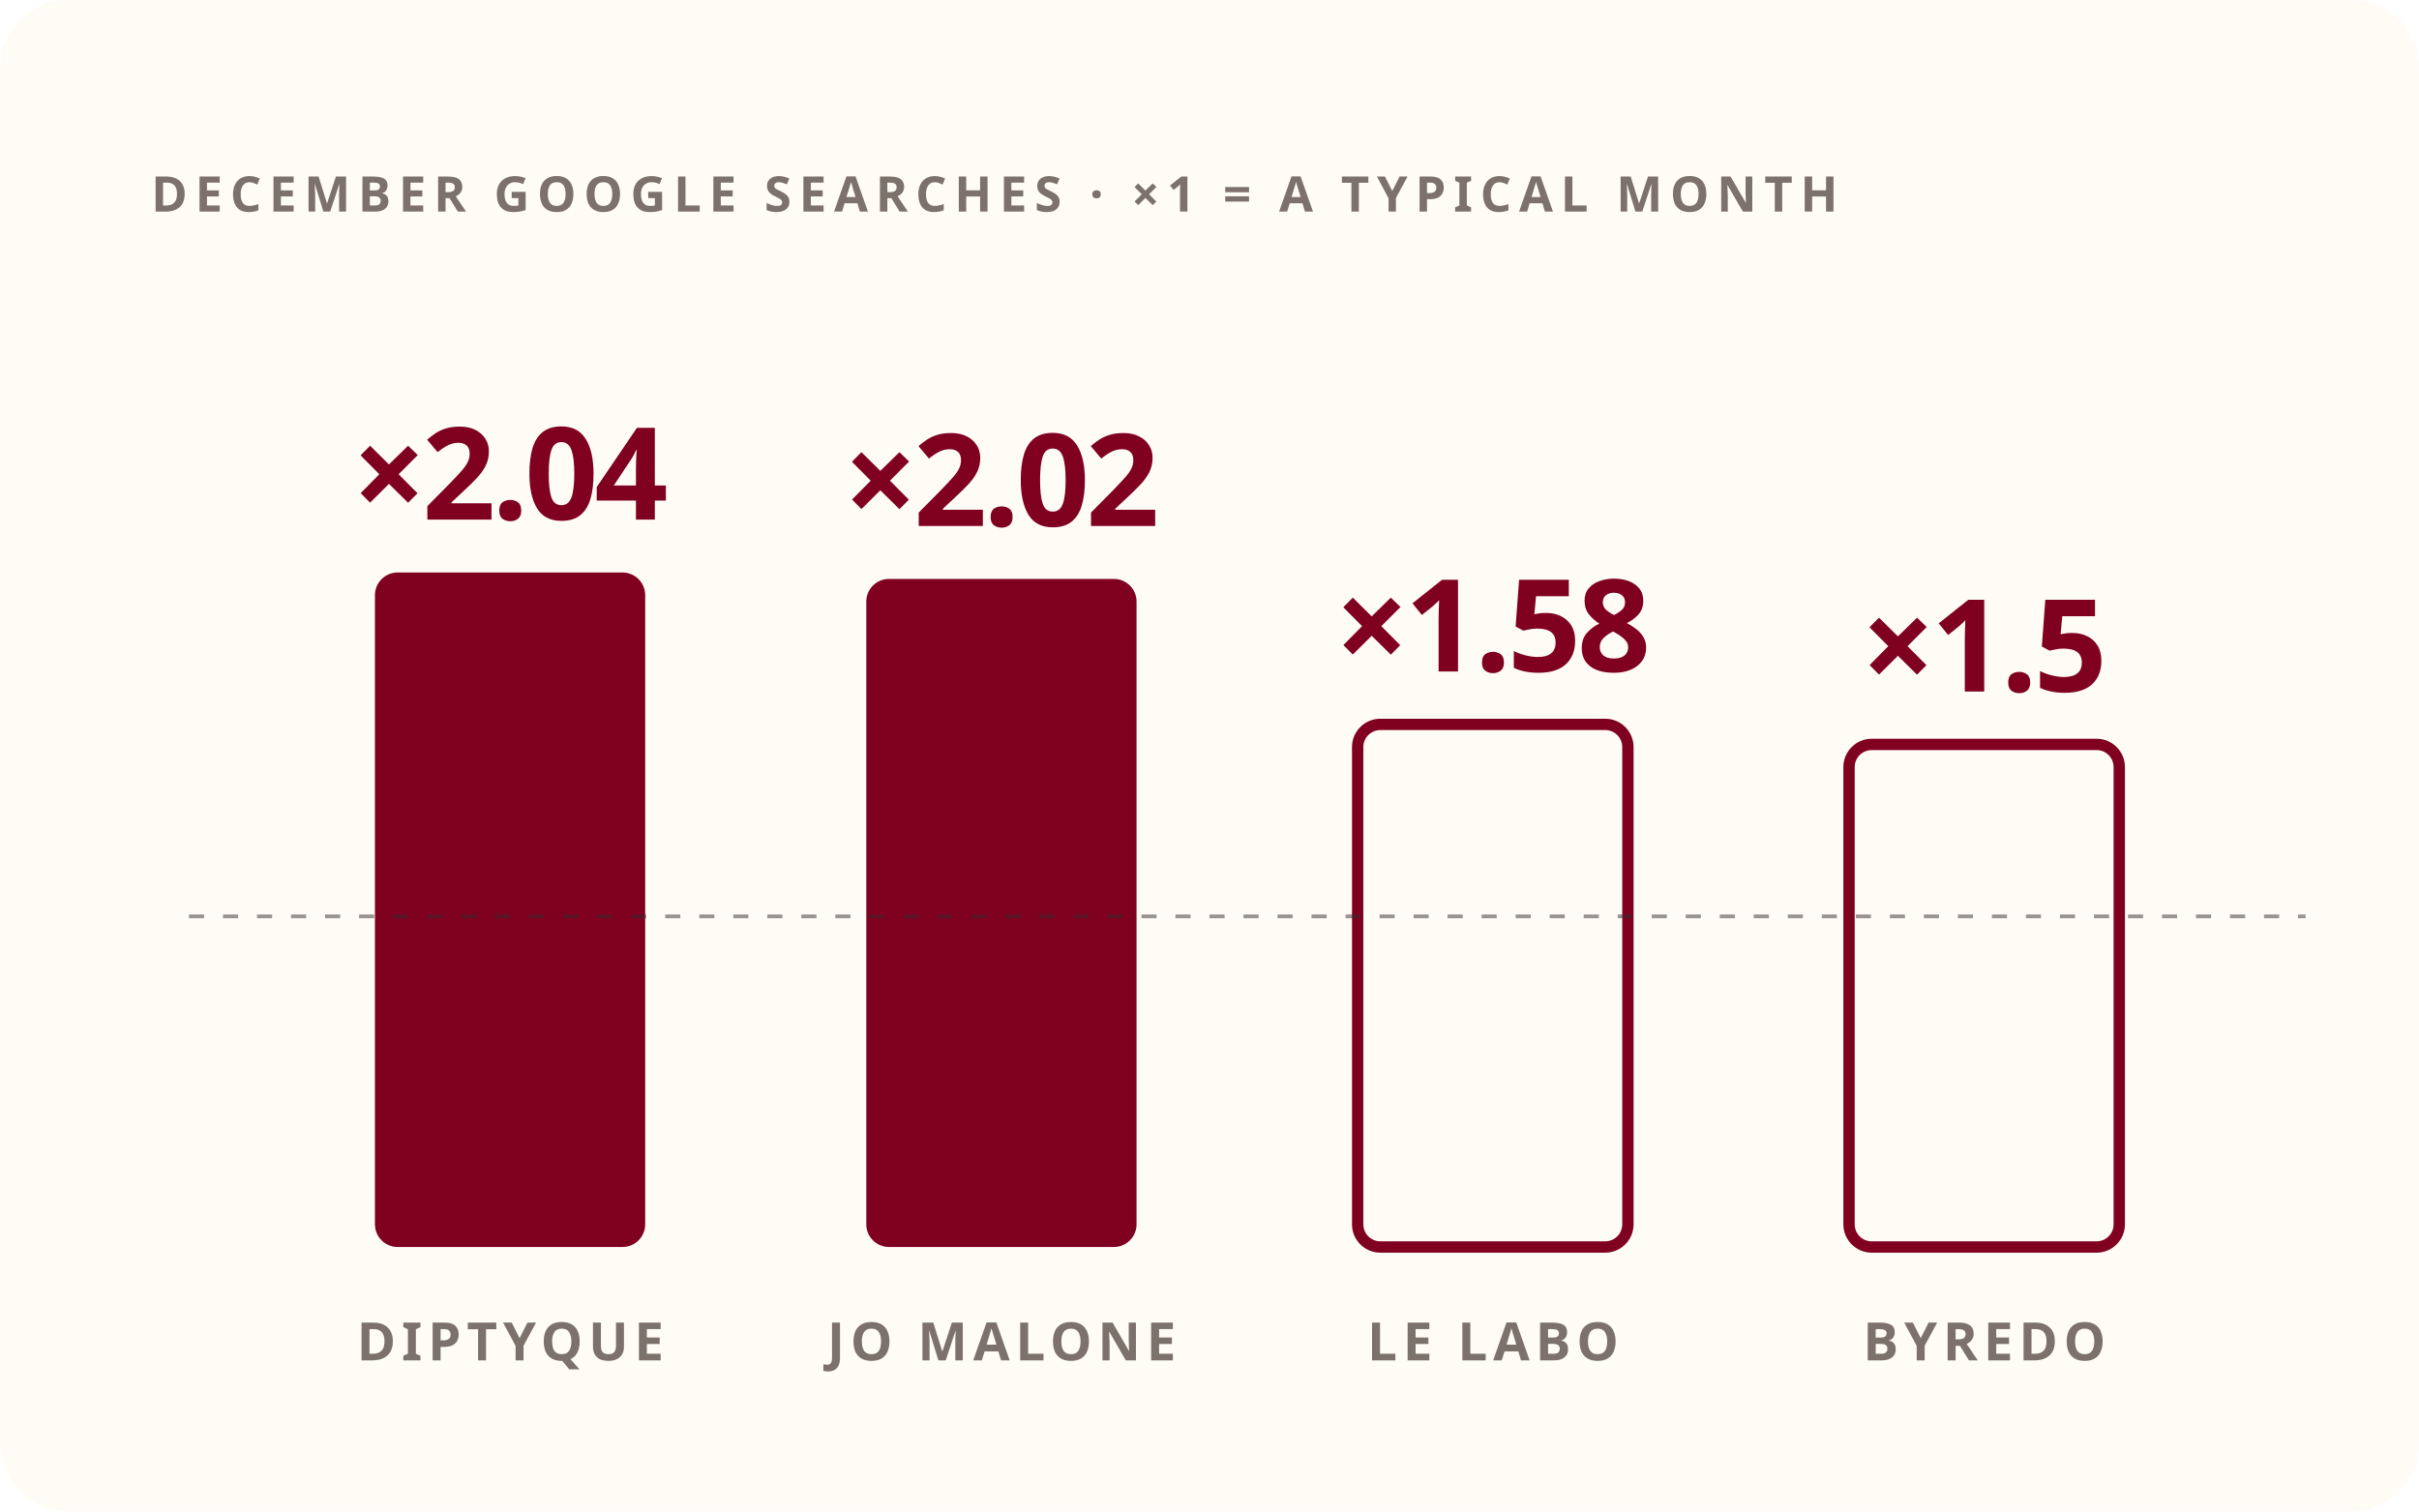
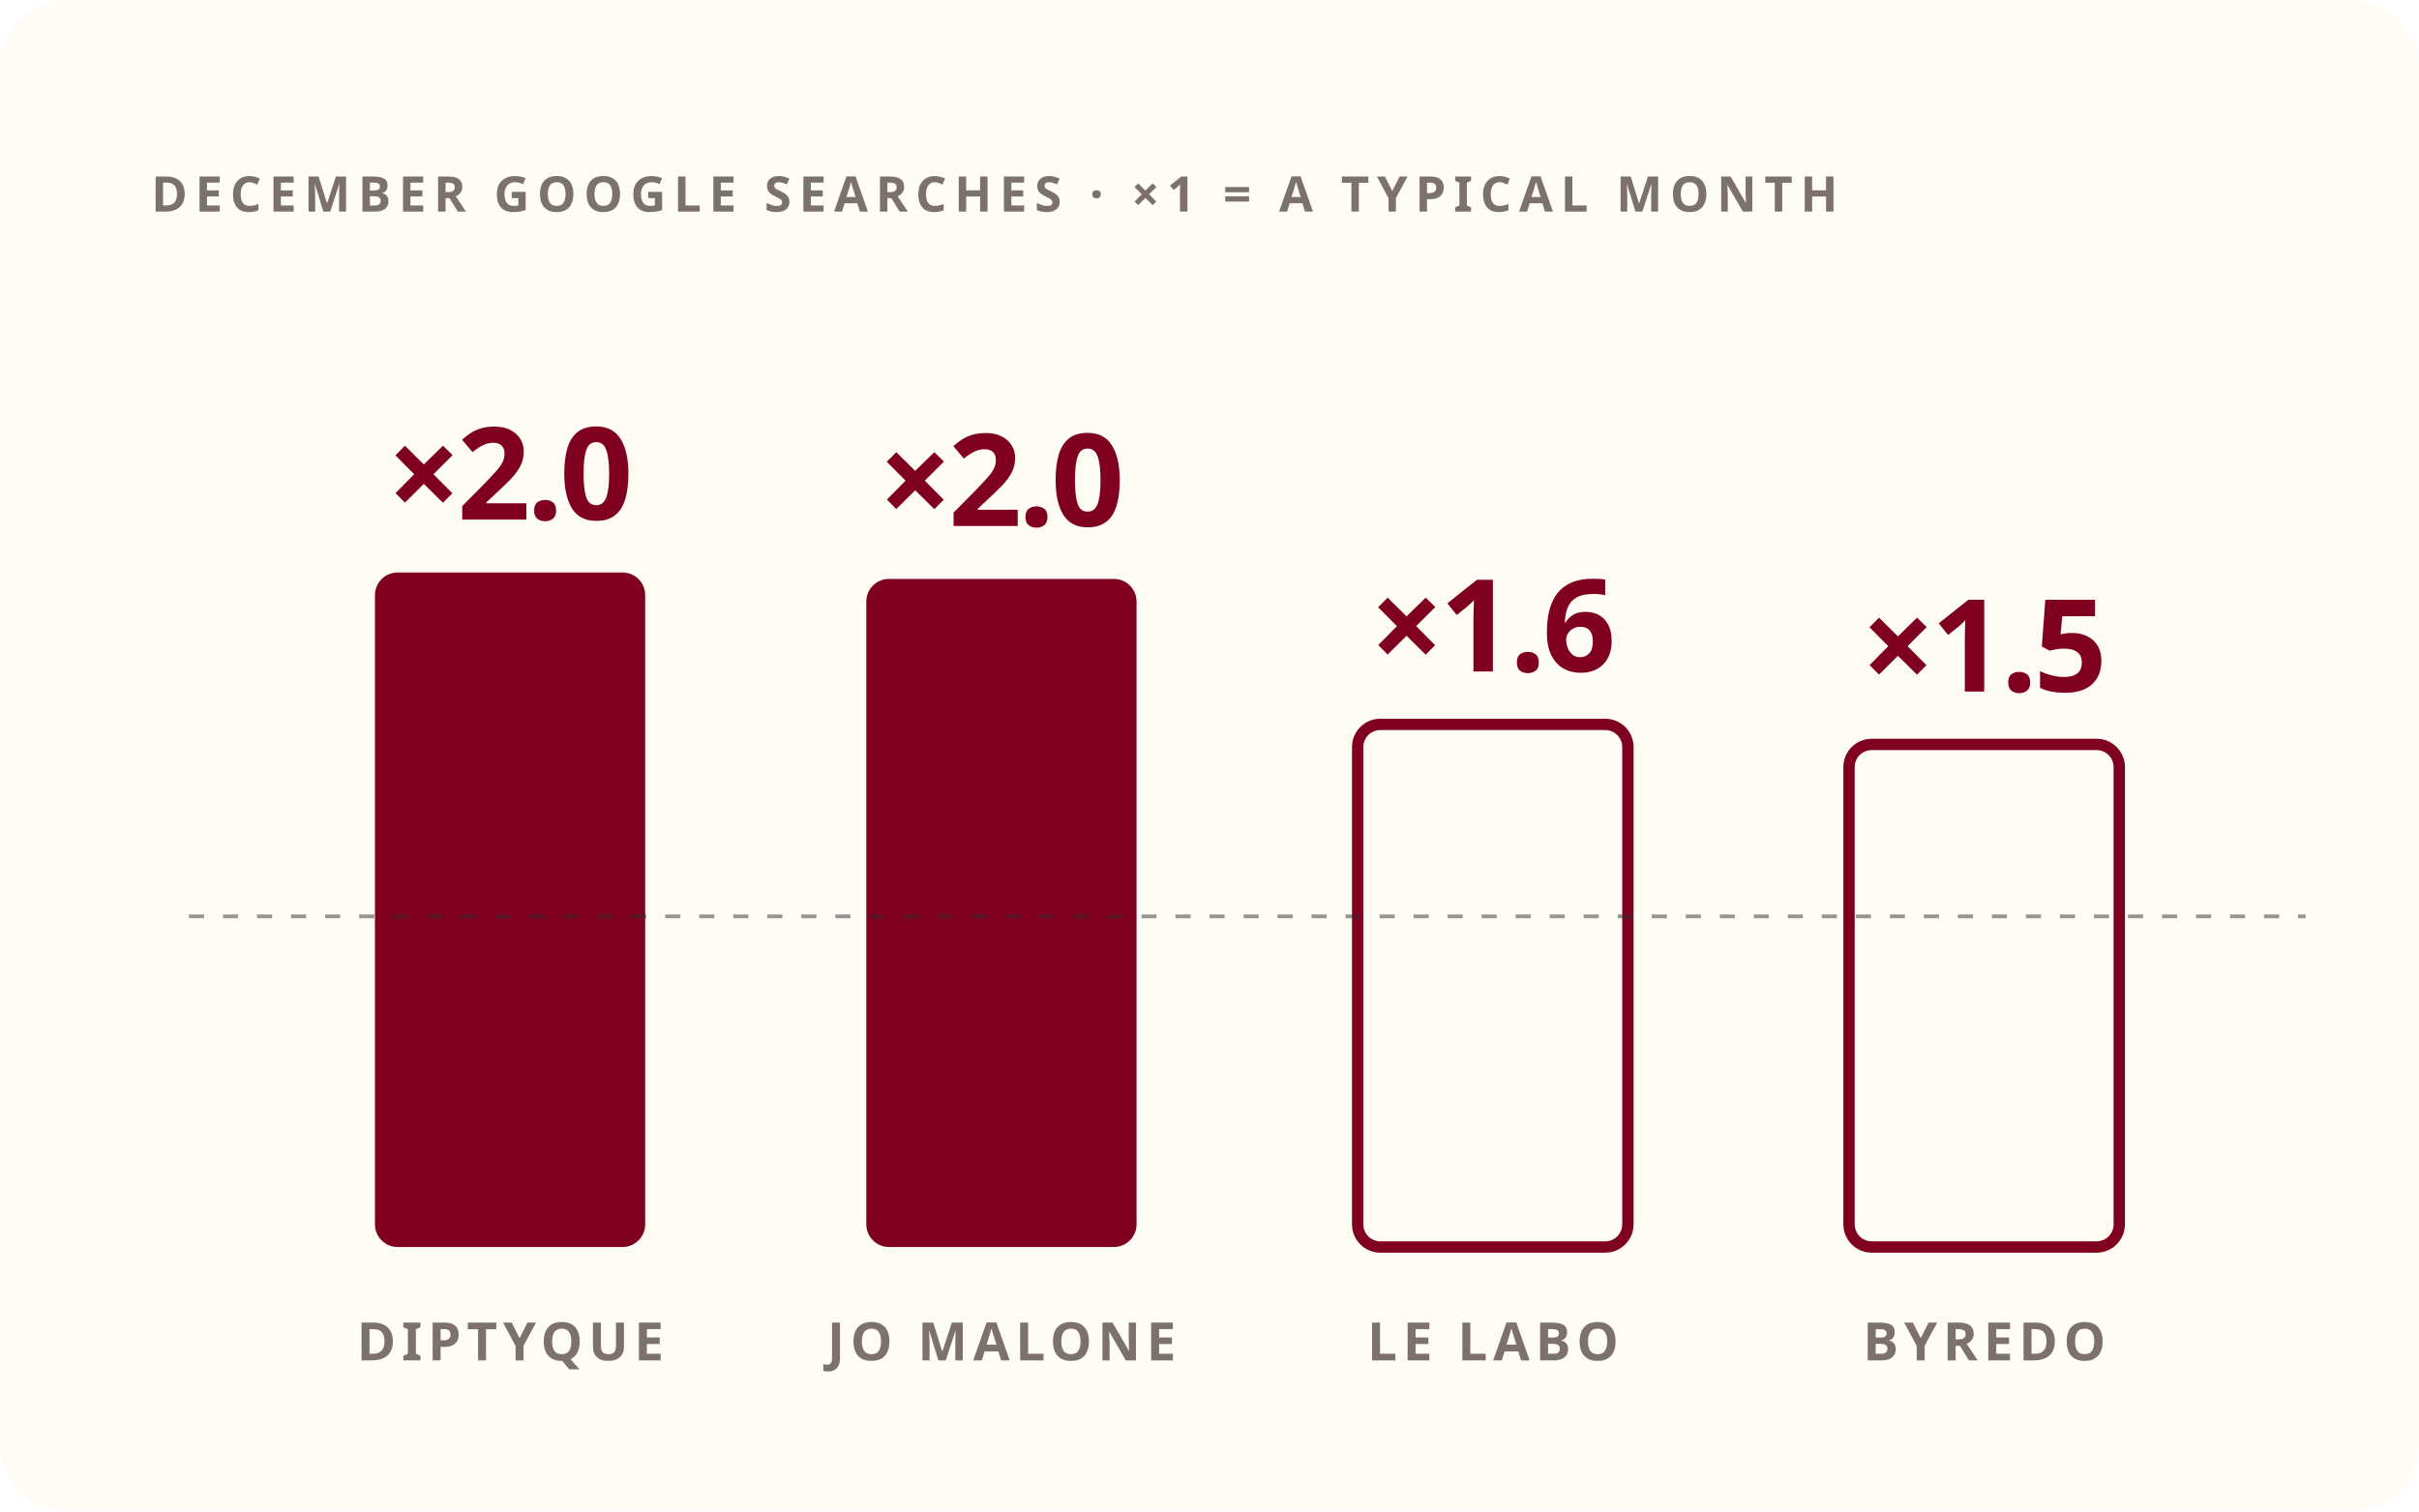
- <svg xmlns="http://www.w3.org/2000/svg" viewBox="0 0 640 400" role="img" aria-label="December lift in Google searches: Diptyque ×2.04, Jo Malone ×2.02, Le Labo ×1.58, Byredo ×1.5">
+ <svg xmlns="http://www.w3.org/2000/svg" viewBox="0 0 640 400" role="img" aria-label="December lift in Google searches: Diptyque ×2.0, Jo Malone ×2.0, Le Labo ×1.6, Byredo ×1.5">
  <rect width="640" height="400" rx="18" fill="#fffcf6" />
  <text x="40" y="56" font-family="Bricolage Grotesque, system-ui, sans-serif" font-weight="600" font-size="13" letter-spacing="2" fill="#7d726b">DECEMBER GOOGLE SEARCHES · ×1 = A TYPICAL MONTH</text>
  <rect x="99.2" y="151.5" width="71.5" height="178.5" rx="6" fill="#800020" />
-   <text x="135.0" y="137.5" text-anchor="middle" font-family="Bricolage Grotesque, system-ui, sans-serif" font-weight="800" font-size="34" letter-spacing="-1" fill="#800020">×2.04</text>
+   <text x="135.0" y="137.5" text-anchor="middle" font-family="Bricolage Grotesque, system-ui, sans-serif" font-weight="800" font-size="34" letter-spacing="-1" fill="#800020">×2.0</text>
  <text x="135.0" y="360" text-anchor="middle" font-family="Bricolage Grotesque, system-ui, sans-serif" font-weight="600" font-size="14" letter-spacing="1.5" fill="#7d726b">DIPTYQUE</text>
  <rect x="229.2" y="153.2" width="71.5" height="176.8" rx="6" fill="#800020" />
-   <text x="265.0" y="139.2" text-anchor="middle" font-family="Bricolage Grotesque, system-ui, sans-serif" font-weight="800" font-size="34" letter-spacing="-1" fill="#800020">×2.02</text>
+   <text x="265.0" y="139.2" text-anchor="middle" font-family="Bricolage Grotesque, system-ui, sans-serif" font-weight="800" font-size="34" letter-spacing="-1" fill="#800020">×2.0</text>
  <text x="265.0" y="360" text-anchor="middle" font-family="Bricolage Grotesque, system-ui, sans-serif" font-weight="600" font-size="14" letter-spacing="1.5" fill="#7d726b">JO MALONE</text>
  <rect x="359.2" y="191.7" width="71.5" height="138.3" rx="6" fill="#fffcf6" stroke="#800020" stroke-width="3" />
-   <text x="395.0" y="177.7" text-anchor="middle" font-family="Bricolage Grotesque, system-ui, sans-serif" font-weight="800" font-size="34" letter-spacing="-1" fill="#800020">×1.58</text>
+   <text x="395.0" y="177.7" text-anchor="middle" font-family="Bricolage Grotesque, system-ui, sans-serif" font-weight="800" font-size="34" letter-spacing="-1" fill="#800020">×1.6</text>
  <text x="395.0" y="360" text-anchor="middle" font-family="Bricolage Grotesque, system-ui, sans-serif" font-weight="600" font-size="14" letter-spacing="1.5" fill="#7d726b">LE LABO</text>
  <rect x="489.2" y="197.0" width="71.5" height="133.0" rx="6" fill="#fffcf6" stroke="#800020" stroke-width="3" />
  <text x="525.0" y="183.0" text-anchor="middle" font-family="Bricolage Grotesque, system-ui, sans-serif" font-weight="800" font-size="34" letter-spacing="-1" fill="#800020">×1.5</text>
  <text x="525.0" y="360" text-anchor="middle" font-family="Bricolage Grotesque, system-ui, sans-serif" font-weight="600" font-size="14" letter-spacing="1.5" fill="#7d726b">BYREDO</text>
  <line x1="50" x2="610" y1="242.5" y2="242.5" stroke="#33292c" stroke-dasharray="4 5" opacity=".5" />
</svg>
